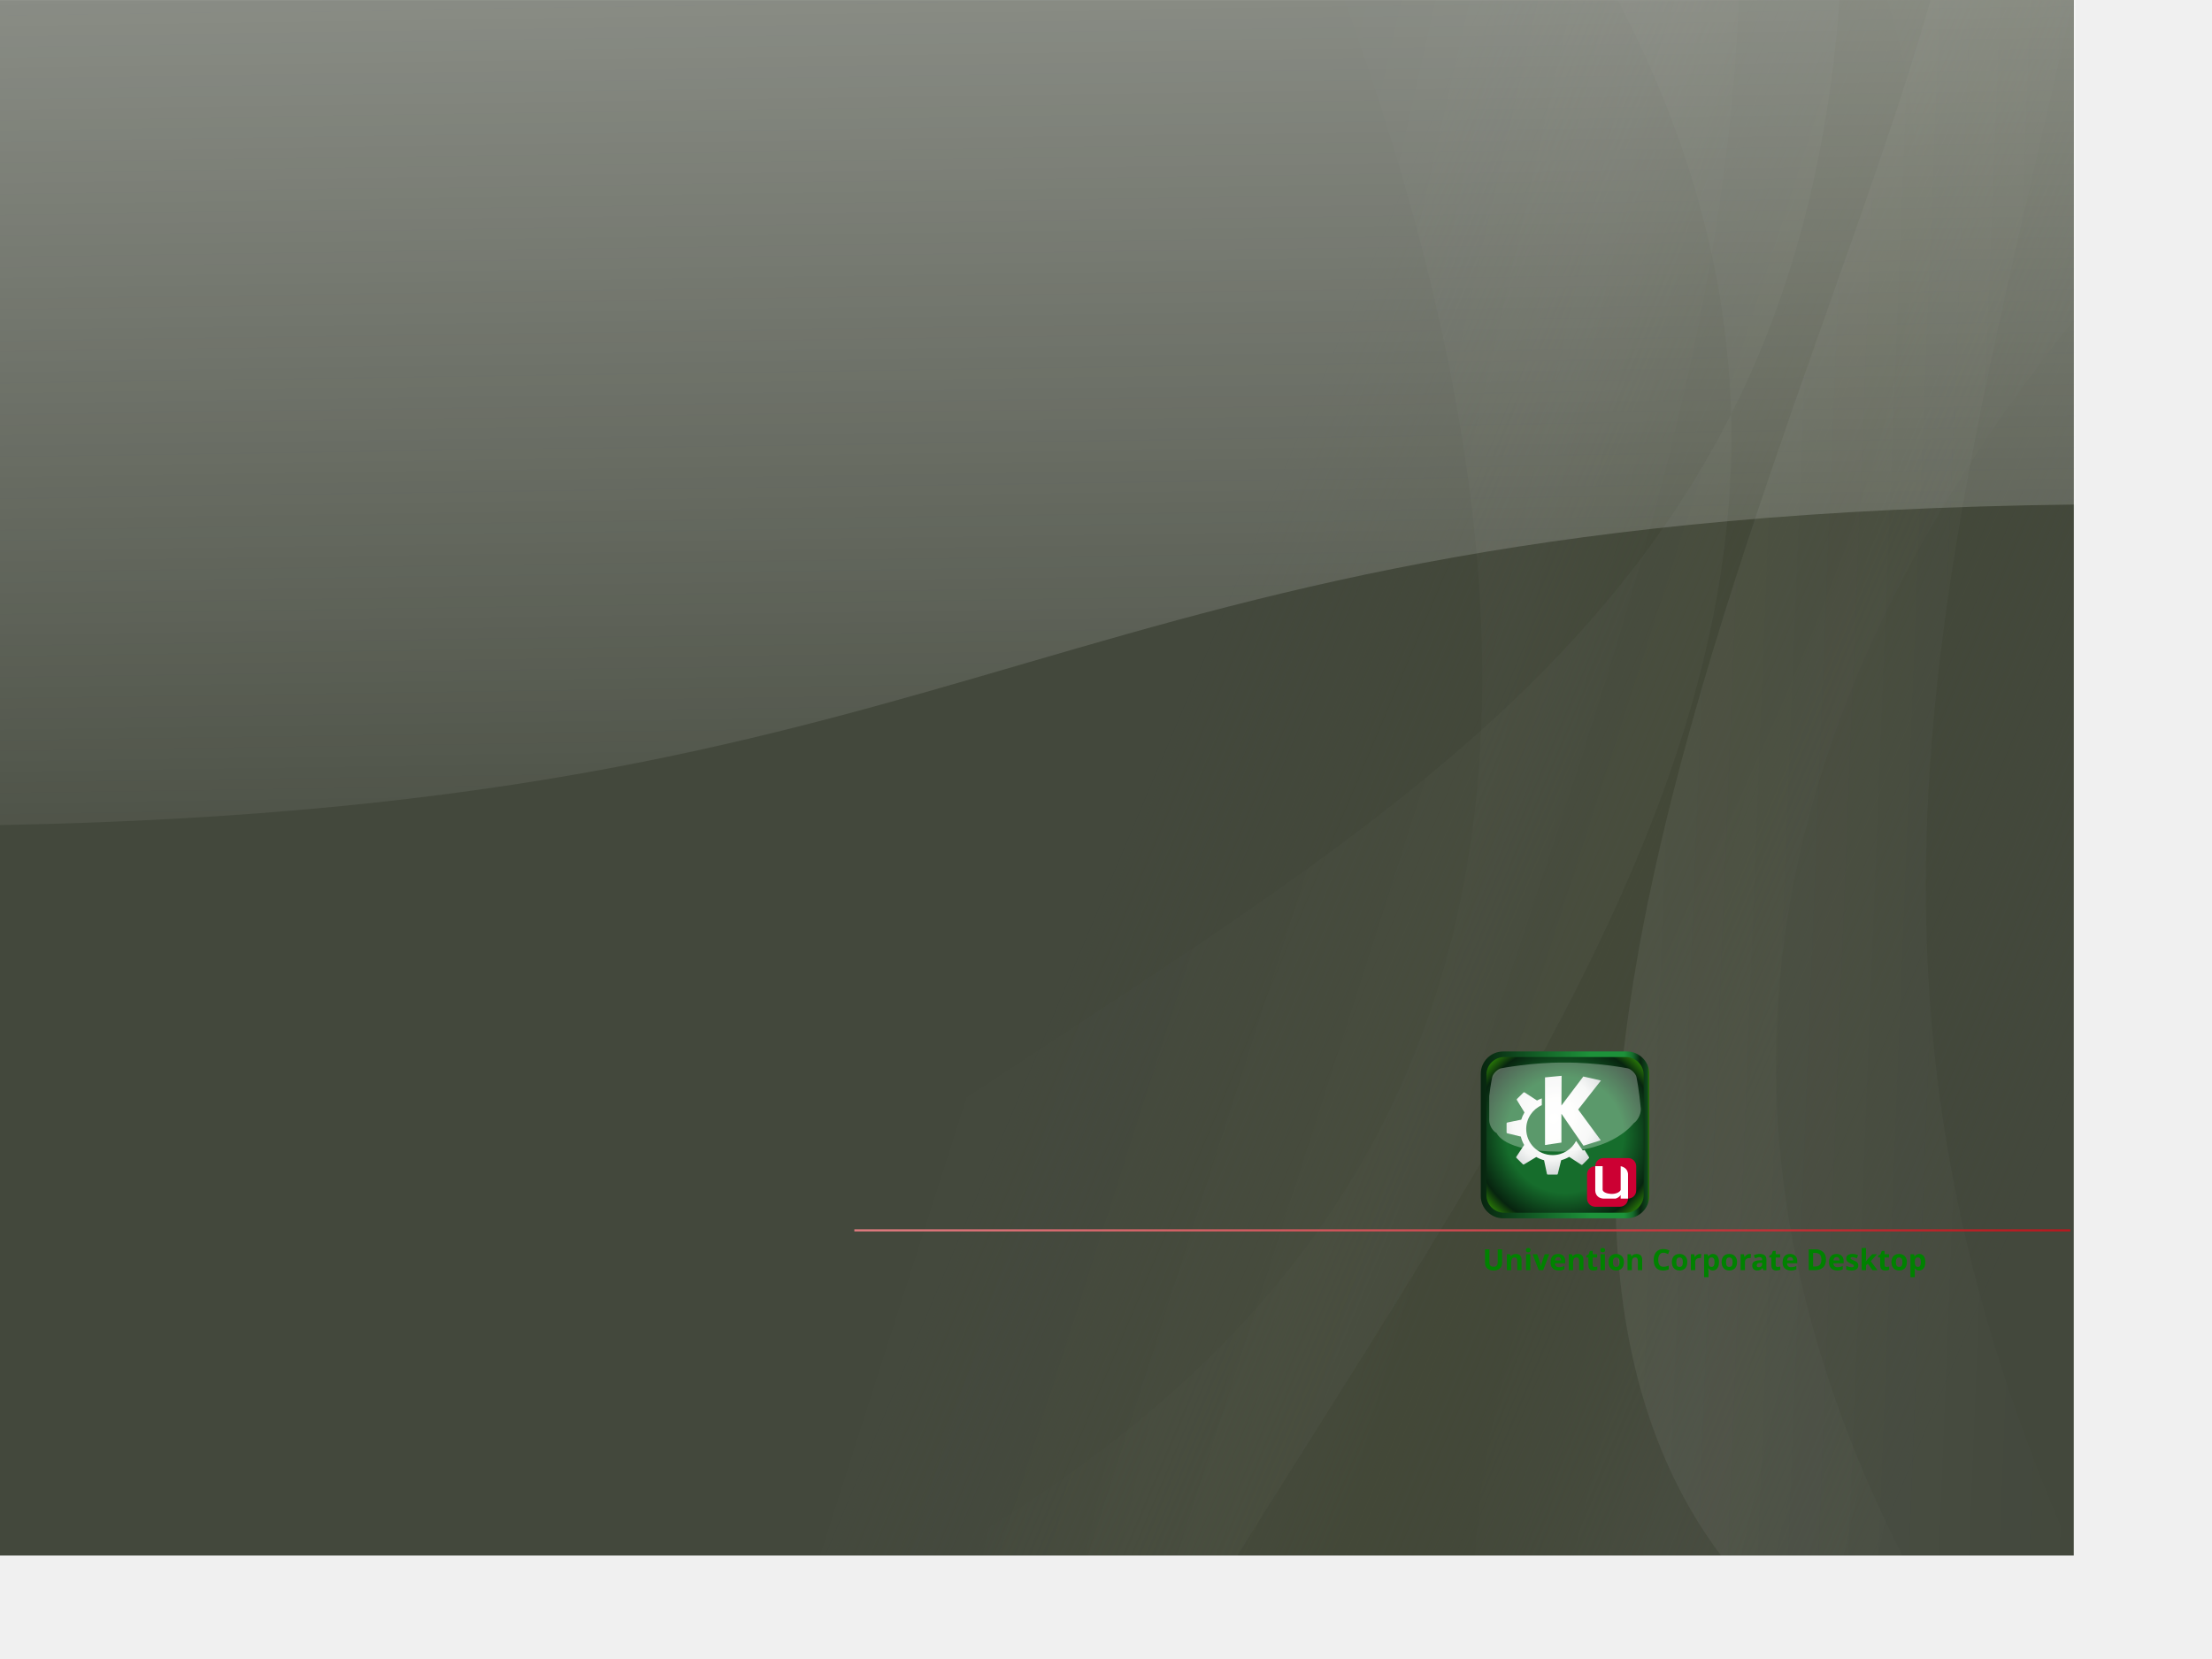
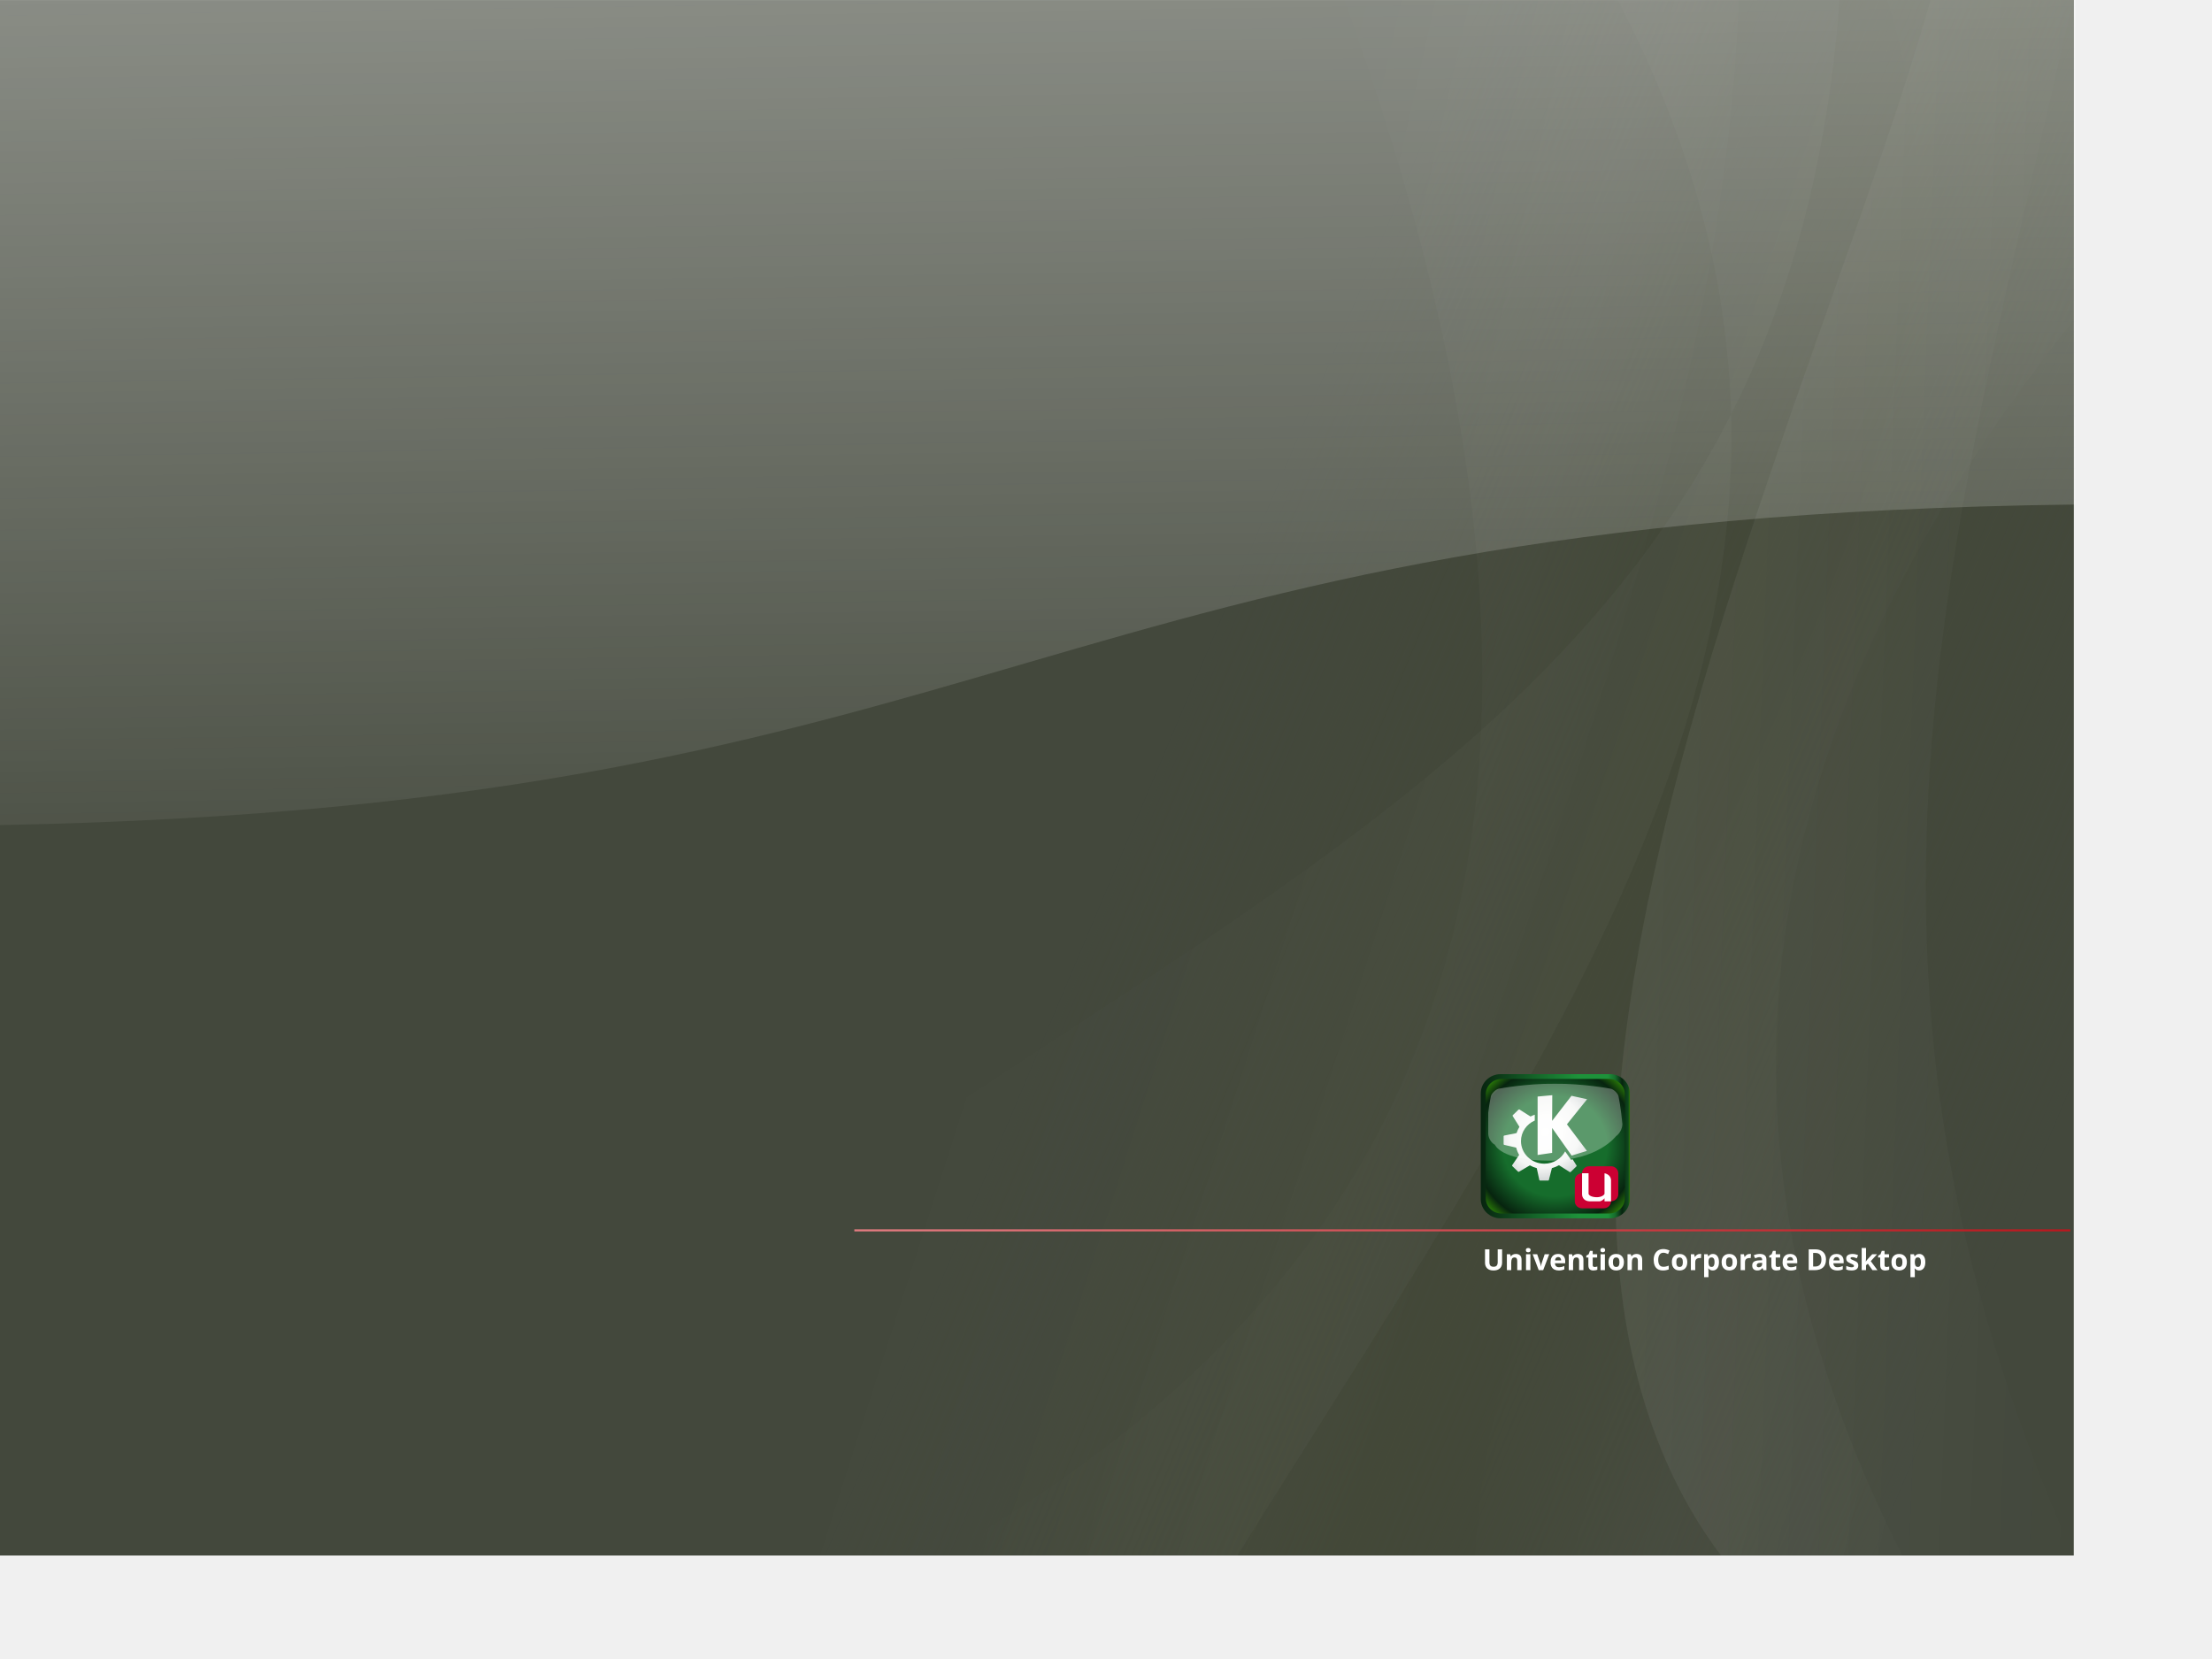
<svg xmlns="http://www.w3.org/2000/svg" xmlns:xlink="http://www.w3.org/1999/xlink" width="1024pt" height="768pt" id="svg1">
  <defs id="defs3">
    <linearGradient id="linearGradient2891">
      <stop id="stop2895" offset="0" style="stop-color:#bb171e;stop-opacity:1;" />
      <stop id="stop2897" offset="1" style="stop-color:#e47c81;stop-opacity:1;" />
    </linearGradient>
    <linearGradient id="path59_3_" gradientUnits="userSpaceOnUse" x1="-204.989" y1="387.694" x2="-204.989" y2="412.591" gradientTransform="matrix(7.412,0,0,7.412,1621.137,-2763.574)">
      <stop offset="0.681" style="stop-color:#FFFFFF" id="stop55" />
      <stop offset="0.799" style="stop-color:#FBFBFC" id="stop57" />
      <stop offset="0.912" style="stop-color:#F0F1F3" id="stop59" />
      <stop offset="1" style="stop-color:#E1E3E8" id="stop61" />
    </linearGradient>
    <linearGradient id="path99_2_" gradientUnits="userSpaceOnUse" x1="653.723" y1="1427.638" x2="653.723" y2="1514.088" gradientTransform="translate(-587.3542,-1410.099)">
      <stop offset="0.13" style="stop-color:#FFFFFF" id="stop47" />
      <stop offset="0.5" style="stop-color:#FFFFFF" id="stop49" />
    </linearGradient>
    <radialGradient id="path5692_3_" cx="-1113.465" cy="-2485.681" r="65.628" gradientTransform="matrix(0.4413,-0.5959,-0.5323,-0.394,-773.878,-1569.439)" gradientUnits="userSpaceOnUse">
      <stop offset="0" style="stop-color:#FFFFFF" id="stop37" />
      <stop offset="0.328" style="stop-color:#FDFDFC" id="stop39" />
      <stop offset="0.677" style="stop-color:#F4F5F4" id="stop41" />
      <stop offset="1" style="stop-color:#CACFD0" id="stop43" />
    </radialGradient>
    <radialGradient id="path53_2_" cx="675.758" cy="1527.28" r="85.026" gradientTransform="matrix(1.048,0,0,1.048,-641.8231,-1514.578)" gradientUnits="userSpaceOnUse">
      <stop offset="0.5" style="stop-color:#166D2C" id="stop29" />
      <stop offset="0.781" style="stop-color:#07240F" id="stop31" />
      <stop offset="1" style="stop-color:#4AC900" id="stop33" />
    </radialGradient>
    <linearGradient id="path35_2_" gradientUnits="userSpaceOnUse" x1="-1279.124" y1="-1406.488" x2="-1151.124" y2="-1406.488" gradientTransform="matrix(-1,0,0,-1,-1148.754,-1320.477)">
      <stop offset="0" style="stop-color:#2D7800" id="stop7" />
      <stop offset="0.011" style="stop-color:#0F491D" id="stop9" />
      <stop offset="0.053" style="stop-color:#07240F" id="stop11" />
      <stop offset="0.099" style="stop-color:#166D2C" id="stop13" />
      <stop offset="0.148" style="stop-color:#1D923A" id="stop15" />
      <stop offset="0.201" style="stop-color:#1D923A" id="stop17" />
      <stop offset="0.262" style="stop-color:#1D923A" id="stop19" />
      <stop offset="0.349" style="stop-color:#1D923A" id="stop21" />
      <stop offset="0.586" style="stop-color:#166D2C" id="stop23" />
      <stop offset="1" style="stop-color:#07240F" id="stop25" />
    </linearGradient>
    <linearGradient id="linearGradient1823">
      <stop style="stop-color:#ffffff;stop-opacity:0;" offset="0" id="stop1824" />
      <stop style="stop-color:#ffffff;stop-opacity:0.352;" offset="0.5" id="stop1825" />
      <stop style="stop-color:#ffffff;stop-opacity:0;" offset="1" id="stop1826" />
    </linearGradient>
    <linearGradient id="linearGradient1817">
      <stop style="stop-color:#ffffff;stop-opacity:0;" offset="0" id="stop1818" />
      <stop style="stop-color:#ffffff;stop-opacity:0.039;" offset="0.5" id="stop1821" />
      <stop style="stop-color:#ffffff;stop-opacity:0;" offset="1" id="stop1822" />
    </linearGradient>
    <linearGradient id="linearGradient1818">
      <stop style="stop-color:#ffffff;stop-opacity:1;" offset="0" id="stop1819" />
      <stop style="stop-color:#ffffff;stop-opacity:0;" offset="1" id="stop1820" />
    </linearGradient>
    <linearGradient id="linearGradient1813">
      <stop style="stop-color:#ffffff;stop-opacity:0;" offset="0" id="stop1815" />
      <stop style="stop-color:#ffffff;stop-opacity:0.498;" offset="0.5" id="stop1816" />
      <stop style="stop-color:#ffffff;stop-opacity:0;" offset="1" id="stop1817" />
    </linearGradient>
    <linearGradient id="linearGradient1807">
      <stop style="stop-color:#ffffff;stop-opacity:0.685;" offset="0" id="stop1808" />
      <stop style="stop-color:#fefeff;stop-opacity:0;" offset="1" id="stop1809" />
    </linearGradient>
    <linearGradient id="linearGradient13017">
      <stop style="stop-color:#000000;stop-opacity:1;" offset="0" id="stop13018" />
      <stop style="stop-color:#ffffff;stop-opacity:1;" offset="1" id="stop13019" />
    </linearGradient>
    <linearGradient id="linearGradient1812">
      <stop style="stop-color:#ffffff;stop-opacity:0.059;" offset="0" id="stop1813" />
      <stop style="stop-color:#ffffff;stop-opacity:0;" offset="1" id="stop1814" />
    </linearGradient>
    <linearGradient id="linearGradient4276">
      <stop style="stop-color:#ffffff;stop-opacity:0.118;" offset="0" id="stop4277" />
      <stop style="stop-color:#fefeff;stop-opacity:0;" offset="1" id="stop4278" />
    </linearGradient>
    <linearGradient id="linearGradient3030">
      <stop style="stop-color:#434839;stop-opacity:0;" offset="0" id="stop3031" />
      <stop style="stop-color:#434838;stop-opacity:1;" offset="0.5" id="stop3032" />
      <stop style="stop-color:#43483a;stop-opacity:0;" offset="1" id="stop3033" />
    </linearGradient>
    <linearGradient id="linearGradient2402">
      <stop style="stop-color:#43483c;stop-opacity:1;" offset="0" id="stop2403" />
      <stop style="stop-color:#43483b;stop-opacity:1;" offset="0.5" id="stop2404" />
      <stop style="stop-color:#43483f;stop-opacity:1;" offset="1" id="stop2405" />
    </linearGradient>
    <linearGradient id="linearGradient9839">
      <stop style="stop-color:#000000;stop-opacity:1;" offset="0" id="stop9840" />
      <stop style="stop-color:#000000;stop-opacity:0;" offset="1" id="stop9841" />
    </linearGradient>
    <linearGradient id="linearGradient4069">
      <stop style="stop-color:#ffbe34;stop-opacity:0.685;" offset="0" id="stop4070" />
      <stop style="stop-color:#ffdc4c;stop-opacity:0;" offset="1" id="stop4071" />
    </linearGradient>
    <linearGradient id="linearGradient16912">
      <stop style="stop-color:#ffffff;stop-opacity:0.667;" offset="0" id="stop16913" />
      <stop style="stop-color:#ffffff;stop-opacity:0;" offset="1" id="stop16914" />
    </linearGradient>
    <linearGradient id="linearGradient8708">
      <stop style="stop-color:#43483c;stop-opacity:1;" offset="0" id="stop8709" />
      <stop style="stop-color:#43483b;stop-opacity:1;" offset="0.5" id="stop12476" />
      <stop style="stop-color:#43483f;stop-opacity:1;" offset="1" id="stop8710" />
    </linearGradient>
    <linearGradient id="linearGradient3704">
      <stop style="stop-color:#0b1d41;stop-opacity:1;" offset="0" id="stop3705" />
      <stop style="stop-color:#000000;stop-opacity:1;" offset="1" id="stop3706" />
    </linearGradient>
    <linearGradient id="linearGradient1810">
      <stop style="stop-color:#ffffff;stop-opacity:0.392;" offset="0" id="stop1811" />
      <stop style="stop-color:#fefeff;stop-opacity:0.055;" offset="1" id="stop1812" />
    </linearGradient>
    <linearGradient id="linearGradient12401">
      <stop style="stop-color:#ffffff;stop-opacity:0;" offset="0" id="stop12402" />
      <stop style="stop-color:#ffffff;stop-opacity:0.039;" offset="0.5" id="stop9333" />
      <stop style="stop-color:#ffffff;stop-opacity:0;" offset="1" id="stop12403" />
    </linearGradient>
    <linearGradient id="linearGradient11763">
      <stop style="stop-color:#000000;stop-opacity:1;" offset="0" id="stop11764" />
      <stop style="stop-color:#000000;stop-opacity:0.634;" offset="1" id="stop11765" />
    </linearGradient>
    <linearGradient id="linearGradient9855">
      <stop style="stop-color:#43483d;stop-opacity:1;" offset="0" id="stop9856" />
      <stop style="stop-color:#fdfdfd;stop-opacity:0;" offset="1" id="stop9857" />
    </linearGradient>
    <linearGradient id="linearGradient9230">
      <stop style="stop-color:#43483d;stop-opacity:1;" offset="0" id="stop9231" />
      <stop style="stop-color:#fdfdfd;stop-opacity:0;" offset="1" id="stop9232" />
    </linearGradient>
    <linearGradient id="linearGradient7972">
      <stop style="stop-color:#fdfdfd;stop-opacity:0.294;" offset="0" id="stop7973" />
      <stop style="stop-color:#fdfdfd;stop-opacity:0.353;" offset="0.5" id="stop8597" />
      <stop style="stop-color:#fdfdfd;stop-opacity:0.098;" offset="1" id="stop7974" />
    </linearGradient>
    <linearGradient id="linearGradient2353">
      <stop style="stop-color:#898989;stop-opacity:1;" offset="0" id="stop2354" />
      <stop style="stop-color:#43483e;stop-opacity:1;" offset="1" id="stop2355" />
    </linearGradient>
    <style type="text/css" id="style2415">
   
    .fil0 {fill:#0093DD}
    .fil2 {fill:#FFFFFF}
    .fil1 {fill:#1F1A17}
   
  </style>
    <style type="text/css" id="style2017">
   
    .fil0 {fill:#0093DD}
    .fil2 {fill:#FFFFFF}
    .fil1 {fill:#1F1A17}
   
  </style>
    <linearGradient xlink:href="#linearGradient7972" id="linearGradient11136" gradientUnits="userSpaceOnUse" gradientTransform="scale(1.263675,0.791343)" x1="585.872" y1="411.427" x2="607.184" y2="640.82" />
    <linearGradient xlink:href="#linearGradient11763" id="linearGradient11762" gradientTransform="matrix(1.091599,0,0,0.806927,0,81.69132)" x1="624.758" y1="1078.112" x2="593.875" y2="751.445" gradientUnits="userSpaceOnUse" />
    <linearGradient xlink:href="#linearGradient2891" id="linearGradient12404" gradientTransform="matrix(17.94556,0,0,3.463785e-2,479.1854,74.40953)" x1="44.145" y1="19776.625" x2="3.172" y2="19776.625" gradientUnits="userSpaceOnUse" />
    <radialGradient xlink:href="#linearGradient1810" id="radialGradient9346" gradientUnits="userSpaceOnUse" gradientTransform="matrix(0.404153,0,0,0.406072,598.1281,554.3846)" cx="905.614" cy="375.396" fx="905.614" fy="375.396" r="201.992" />
    <linearGradient xlink:href="#linearGradient16912" id="linearGradient16915" gradientTransform="scale(3.401788,0.293963)" x1="68.285" y1="507.989" x2="123.764" y2="612.884" gradientUnits="userSpaceOnUse" />
    <linearGradient xlink:href="#linearGradient9839" id="linearGradient9842" gradientTransform="scale(1.111535,0.899657)" x1="102.818" y1="150.294" x2="424.562" y2="722.417" gradientUnits="userSpaceOnUse" />
    <linearGradient xlink:href="#linearGradient1810" id="linearGradient1357" gradientUnits="userSpaceOnUse" gradientTransform="scale(1.586615,0.630273)" x1="318.578" y1="-62.641" x2="351" y2="820.594" spreadMethod="pad" />
    <pattern patternUnits="userSpaceOnUse" width="176.623" height="177.462" patternTransform="translate(876.9406,614.1349)" id="pattern1981">
      <rect style="opacity:0.452;fill:url(#radialGradient9346);fill-opacity:1;fill-rule:nonzero;stroke:none;stroke-width:1.25;stroke-linecap:round;stroke-linejoin:round;stroke-miterlimit:4;stroke-dashoffset:0;stroke-opacity:1" id="rect1982" width="176.623" height="177.462" x="876.941" y="614.135" rx="49.709" ry="49.705" transform="translate(-876.9406,-614.1349)" />
    </pattern>
    <linearGradient xlink:href="#linearGradient3030" id="linearGradient1158" gradientUnits="userSpaceOnUse" gradientTransform="matrix(1.1547,0,0,0.866026,0,1.250000e-6)" x1="548.978" y1="762.543" x2="1061.005" y2="924.937" />
    <linearGradient xlink:href="#linearGradient1812" id="linearGradient1811" gradientTransform="matrix(1.065232,0,0,0.938763,3.875000e-6,1.250000e-6)" x1="1339.273" y1="626.073" x2="618.57" y2="422.781" gradientUnits="userSpaceOnUse" />
    <linearGradient xlink:href="#linearGradient4276" id="linearGradient3061" gradientTransform="matrix(0.541725,0,0,1.845955,0,1.250000e-6)" x1="1384.516" y1="128.082" x2="2398.271" y2="264.828" gradientUnits="userSpaceOnUse" />
    <linearGradient xlink:href="#linearGradient12401" id="linearGradient11144" gradientUnits="userSpaceOnUse" gradientTransform="matrix(0.762786,0,0,1.310983,212.5985,1.250000e-6)" x1="929.924" y1="365.153" x2="1407.936" y2="550.31" />
    <linearGradient xlink:href="#linearGradient12401" id="linearGradient11147" gradientUnits="userSpaceOnUse" gradientTransform="matrix(-0.762786,0,0,-1.310983,1832.162,961.8219)" x1="929.924" y1="365.153" x2="1407.936" y2="550.31" />
  </defs>
  <rect style="fill:#43483c;fill-opacity:1;fill-rule:evenodd;stroke:none;stroke-width:1.264;stroke-linecap:round;stroke-linejoin:round;stroke-miterlimit:4;stroke-dashoffset:0;stroke-opacity:0.538;opacity:1;" id="rect1107" width="1280.028" height="960.084" x="-0.018" y="0.027" />
  <path style="opacity:1;fill:url(#linearGradient11144);fill-opacity:1.0;fill-rule:evenodd;stroke:none;stroke-width:0.25pt;stroke-linecap:butt;stroke-linejoin:miter;stroke-opacity:1;" d="M 1164.688,-0.75 C 1264.166,310.365 928.094,637.679 910.375,960.25 L 1174.219,960.25 C 1061.833,737.676 1049.946,485.689 1280.031,197.406 L 1280.031,-0.75 L 1164.688,-0.75 z " id="path4304" />
  <path style="opacity:1;fill:url(#linearGradient11147);fill-opacity:1;fill-rule:evenodd;stroke:none;stroke-width:0.25pt;stroke-linecap:butt;stroke-linejoin:miter;stroke-opacity:1;" d="M 829.656,-0.5 C 1031.402,557.046 845.391,808.531 580.625,960.5 L 825.75,960.5 C 904.335,619.244 1060.676,323.512 1073.281,-0.5 L 829.656,-0.5 z " id="path4930" />
  <rect style="fill:url(#linearGradient1158);fill-opacity:1;fill-rule:evenodd;stroke:none;stroke-width:1.264;stroke-linecap:round;stroke-linejoin:round;stroke-miterlimit:4;stroke-dashoffset:0;stroke-opacity:0.538" id="rect1157" width="1280" height="960" x="1.5987212e-14" y="1.1352537e-07" />
  <path style="opacity:1;fill:url(#linearGradient1811);fill-opacity:1.0;fill-rule:evenodd;stroke:none;stroke-width:0.25pt;stroke-linecap:butt;stroke-linejoin:miter;stroke-opacity:1;" d="M 998.643,0.121 C 1178.588,346.49 979.646,613.85 763.749,960.212 L 227.127,959.995 C 651.818,559.417 1097.651,512.66 1135.439,-0.151 L 998.643,0.121 z " id="path1186" />
  <path style="opacity:1;fill:url(#linearGradient3061);fill-opacity:1.0;fill-rule:evenodd;stroke:none;stroke-width:0.25pt;stroke-linecap:butt;stroke-linejoin:miter;stroke-opacity:1;" d="M 1191.632,-0.054 L 1279.506,0.027 C 1202.372,340.292 1121.015,603.284 1279.676,959.66 L 1062.233,960.081 C 884.534,723.311 1118.892,258.684 1191.632,-0.054 z " id="path2436" />
  <g id="layer1" />
  <rect style="stroke:none;fill:none;fill-opacity:0.352;opacity:1;fill-rule:nonzero;stroke-opacity:1;stroke-linejoin:round;" width="176.623" height="177.462" x="876.941" y="614.135" id="rect1983" />
  <path style="fill:none;fill-opacity:0.75;fill-rule:evenodd;stroke:url(#linearGradient12404);stroke-width:1.27;stroke-linecap:butt;stroke-linejoin:miter;stroke-miterlimit:4;stroke-opacity:1" d="M 527.336,759.429 L 1277.842,759.429" id="path9883" />
  <path style="opacity:1;fill:url(#linearGradient1357);fill-opacity:1.0;fill-rule:nonzero;stroke:none;stroke-width:1.25;stroke-linecap:round;stroke-linejoin:round;stroke-miterlimit:4;stroke-dashoffset:0;stroke-opacity:1;" d="M -1.045,-4.9737992e-14 L -1.045,509.302 C 628.207,497.685 637.425,319.155 1281.045,311.408 L 1281.045,-4.9737992e-14 L -1.045,-4.9737992e-14 z " id="path1356" />
-   <text xml:space="preserve" style="font-size:12px;font-style:normal;font-weight:normal;fill:#008200;fill-opacity:1;stroke:none;stroke-width:1px;stroke-linecap:butt;stroke-linejoin:miter;stroke-opacity:1;font-family:Univers" x="915.082" y="784" id="text1988">
-     <tspan id="tspan1990" x="915.082" y="784" style="font-size:18px;font-weight:bold;fill:#008200;fill-opacity:1">Univention Corporate Desktop</tspan>
+   <text xml:space="preserve" style="font-size:12px;font-style:normal;font-weight:normal;fill:white;fill-opacity:1;stroke:none;stroke-width:1px;stroke-linecap:butt;stroke-linejoin:miter;stroke-opacity:1;font-family:Univers" x="915.082" y="784" id="text1988">
+     <tspan id="tspan1990" x="915.082" y="784" style="font-size:18px;font-weight:bold;fill:white;fill-opacity:1">Univention Corporate Desktop</tspan>
  </text>
-   <g transform="matrix(0.8125,0,0,0.804687,912.074,631.2883)" id="g3114">
+   <g transform="matrix(0.71875,0,0,0.695312,912.2962,647.6957)" id="g3114">
    <path style="fill:url(#path35_2_)" d="M 2.37,39.078 C 2.37,29.691 10.05,22.011 19.437,22.011 L 113.304,22.011 C 122.689,22.011 130.37,29.691 130.37,39.078 L 130.37,132.945 C 130.37,142.331 122.689,150.011 113.304,150.011 L 19.437,150.011 C 10.05,150.011 2.37,142.33 2.37,132.945 L 2.37,39.078 z " id="path35_1_" />
    <path style="fill:url(#path53_2_)" d="M 20.259,26.278 C 12.747,26.278 6.636,32.389 6.636,39.902 L 6.636,132.122 C 6.636,139.633 12.747,145.745 20.259,145.745 L 112.48,145.745 C 119.993,145.745 126.103,139.633 126.103,132.122 L 126.103,39.901 C 126.103,32.39 119.993,26.278 112.48,26.278 L 20.259,26.278 L 20.259,26.278 z " id="path53_1_" />
    <path style="fill:url(#path5692_3_)" d="M 63.761,40.689 L 51.167,41.899 L 51.167,93.781 L 63.627,91.898 L 63.627,69.778 L 80.391,94.322 L 93.524,90.15 L 76.355,66.549 L 93.658,44.295 L 80.258,41.228 L 63.627,63.481 L 63.761,40.689 z M 35.21,53.337 C 35.066,53.352 34.914,53.39 34.807,53.498 L 29.855,58.45 C 29.647,58.659 29.621,58.978 29.774,59.231 L 35.56,68.784 C 34.533,70.511 33.698,72.364 33.111,74.329 L 22.481,76.534 C 22.185,76.596 21.97,76.878 21.97,77.18 L 21.97,84.176 C 21.97,84.471 22.194,84.727 22.481,84.794 L 32.788,87.297 C 33.34,89.572 34.191,91.748 35.318,93.73 L 29.344,102.824 C 29.177,103.077 29.209,103.418 29.425,103.633 L 34.377,108.585 C 34.586,108.793 34.905,108.818 35.158,108.666 L 44.522,102.987 C 46.358,104.048 48.346,104.898 50.442,105.464 L 52.62,115.959 C 52.682,116.256 52.935,116.47 53.24,116.47 L 60.238,116.47 C 60.53,116.47 60.787,116.272 60.857,115.985 L 63.44,105.435 C 65.6,104.853 67.638,103.99 69.522,102.878 L 78.751,108.935 C 79.004,109.102 79.344,109.069 79.56,108.855 L 84.485,103.902 C 84.692,103.695 84.746,103.375 84.592,103.123 L 81.229,97.579 L 80.126,97.93 C 79.967,97.98 79.791,97.907 79.697,97.767 C 79.697,97.767 77.572,94.642 74.797,90.585 C 71.483,97.074 64.719,101.509 56.93,101.509 C 45.862,101.509 36.882,92.53 36.882,81.463 C 36.882,73.32 41.752,66.327 48.723,63.191 L 48.723,58.024 C 47.455,58.468 46.229,59.003 45.063,59.639 C 45.062,59.638 45.065,59.614 45.063,59.613 L 35.618,53.423 C 35.486,53.333 35.352,53.322 35.21,53.337 z " id="path5692_2_" />
    <path style="opacity:0.3;fill:url(#path99_2_)" d="M 123.97,66.186 C 122.696,51.806 120.693,41.867 120.66,41.701 C 120.183,39.131 116.432,35.41 113.884,34.931 C 113.637,34.884 89.771,30.25 65.874,30.56 L 65.819,30.56 C 41.927,30.25 18.059,34.884 17.809,34.931 C 15.262,35.41 11.513,39.131 11.039,41.701 C 11.016,41.826 9.874,47.04 8.767,56.255 C 8.767,62.426 8.767,68.595 8.767,74.767 C 8.767,78.615 11.323,83.066 14.45,84.677 C 14.45,84.566 19.396,98.812 61.395,98.812 C 103.395,98.812 118.609,76.759 118.605,77.004 C 121.555,75.022 123.967,70.277 123.967,66.429 C 123.97,66.347 123.97,66.266 123.97,66.186 z " enable-background="new    " id="path99_1_" />
    <path style="fill:#c03" id="path52" d="M 114.214,103.79 L 95.552,103.79 C 92.112,103.79 89.327,106.578 89.327,110.014 C 85.891,110.014 83.103,112.803 83.103,116.239 L 83.103,134.901 C 83.103,138.34 85.891,141.126 89.327,141.126 L 107.991,141.126 C 111.429,141.126 114.214,138.345 114.214,134.901 C 117.653,134.901 120.437,132.122 120.437,128.686 L 120.437,110.015 C 120.434,106.579 117.653,103.79 114.214,103.79 z " />
    <path style="fill:url(#path59_3_)" d="M 114.191,115.695 L 114.191,115.682 L 114.191,115.682 C 114.166,115.438 114.13,115.213 114.078,115.004 C 113.328,111.127 109.337,110.094 108.626,110.033 L 108.626,128.275 C 107.818,130.185 104.613,131.461 101.211,131.248 C 97.052,130.985 95.042,129.473 94.924,128.094 L 94.924,110.015 L 89.328,110.015 L 89.328,128.679 C 89.42,132.19 91.78,134.711 95.547,134.903 L 104.731,134.903 C 106.117,134.633 107.714,133.449 108.618,132.195 L 108.618,134.903 L 109.428,134.903 L 114.19,134.903 L 114.213,134.903 L 114.213,116.236 C 114.214,116.045 114.199,115.867 114.191,115.695 z " id="path59_1_" />
  </g>
</svg>
